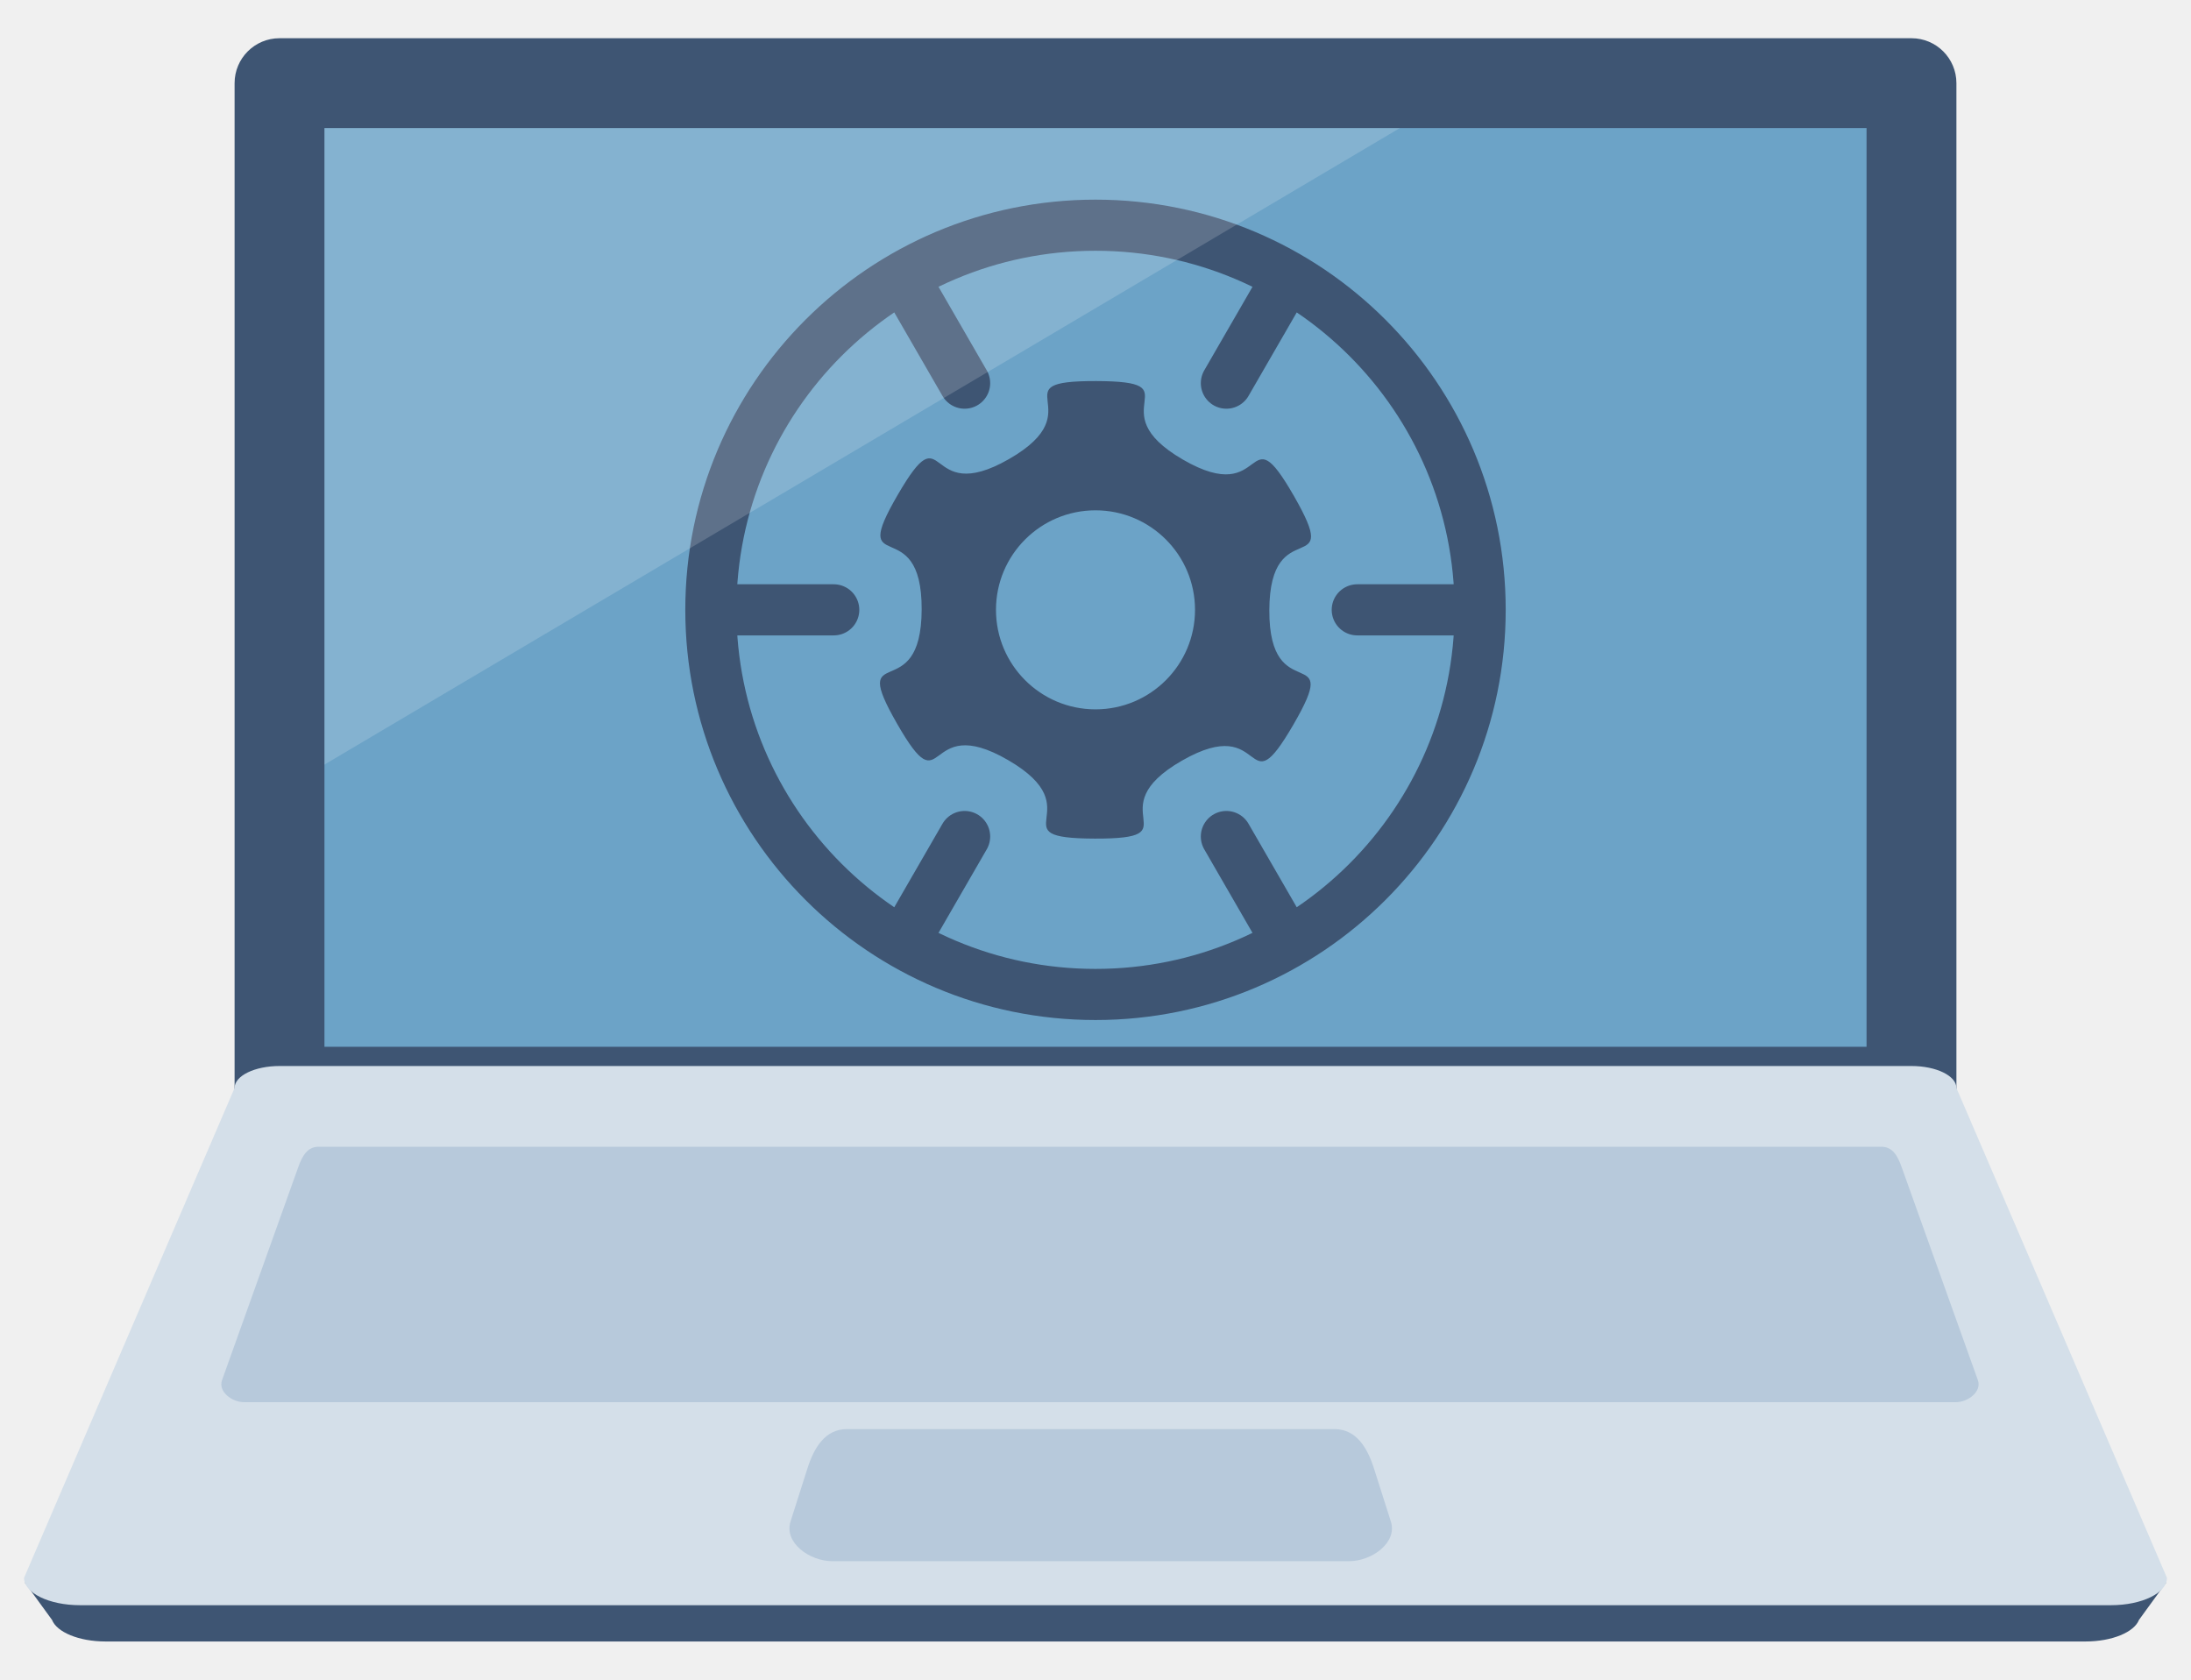
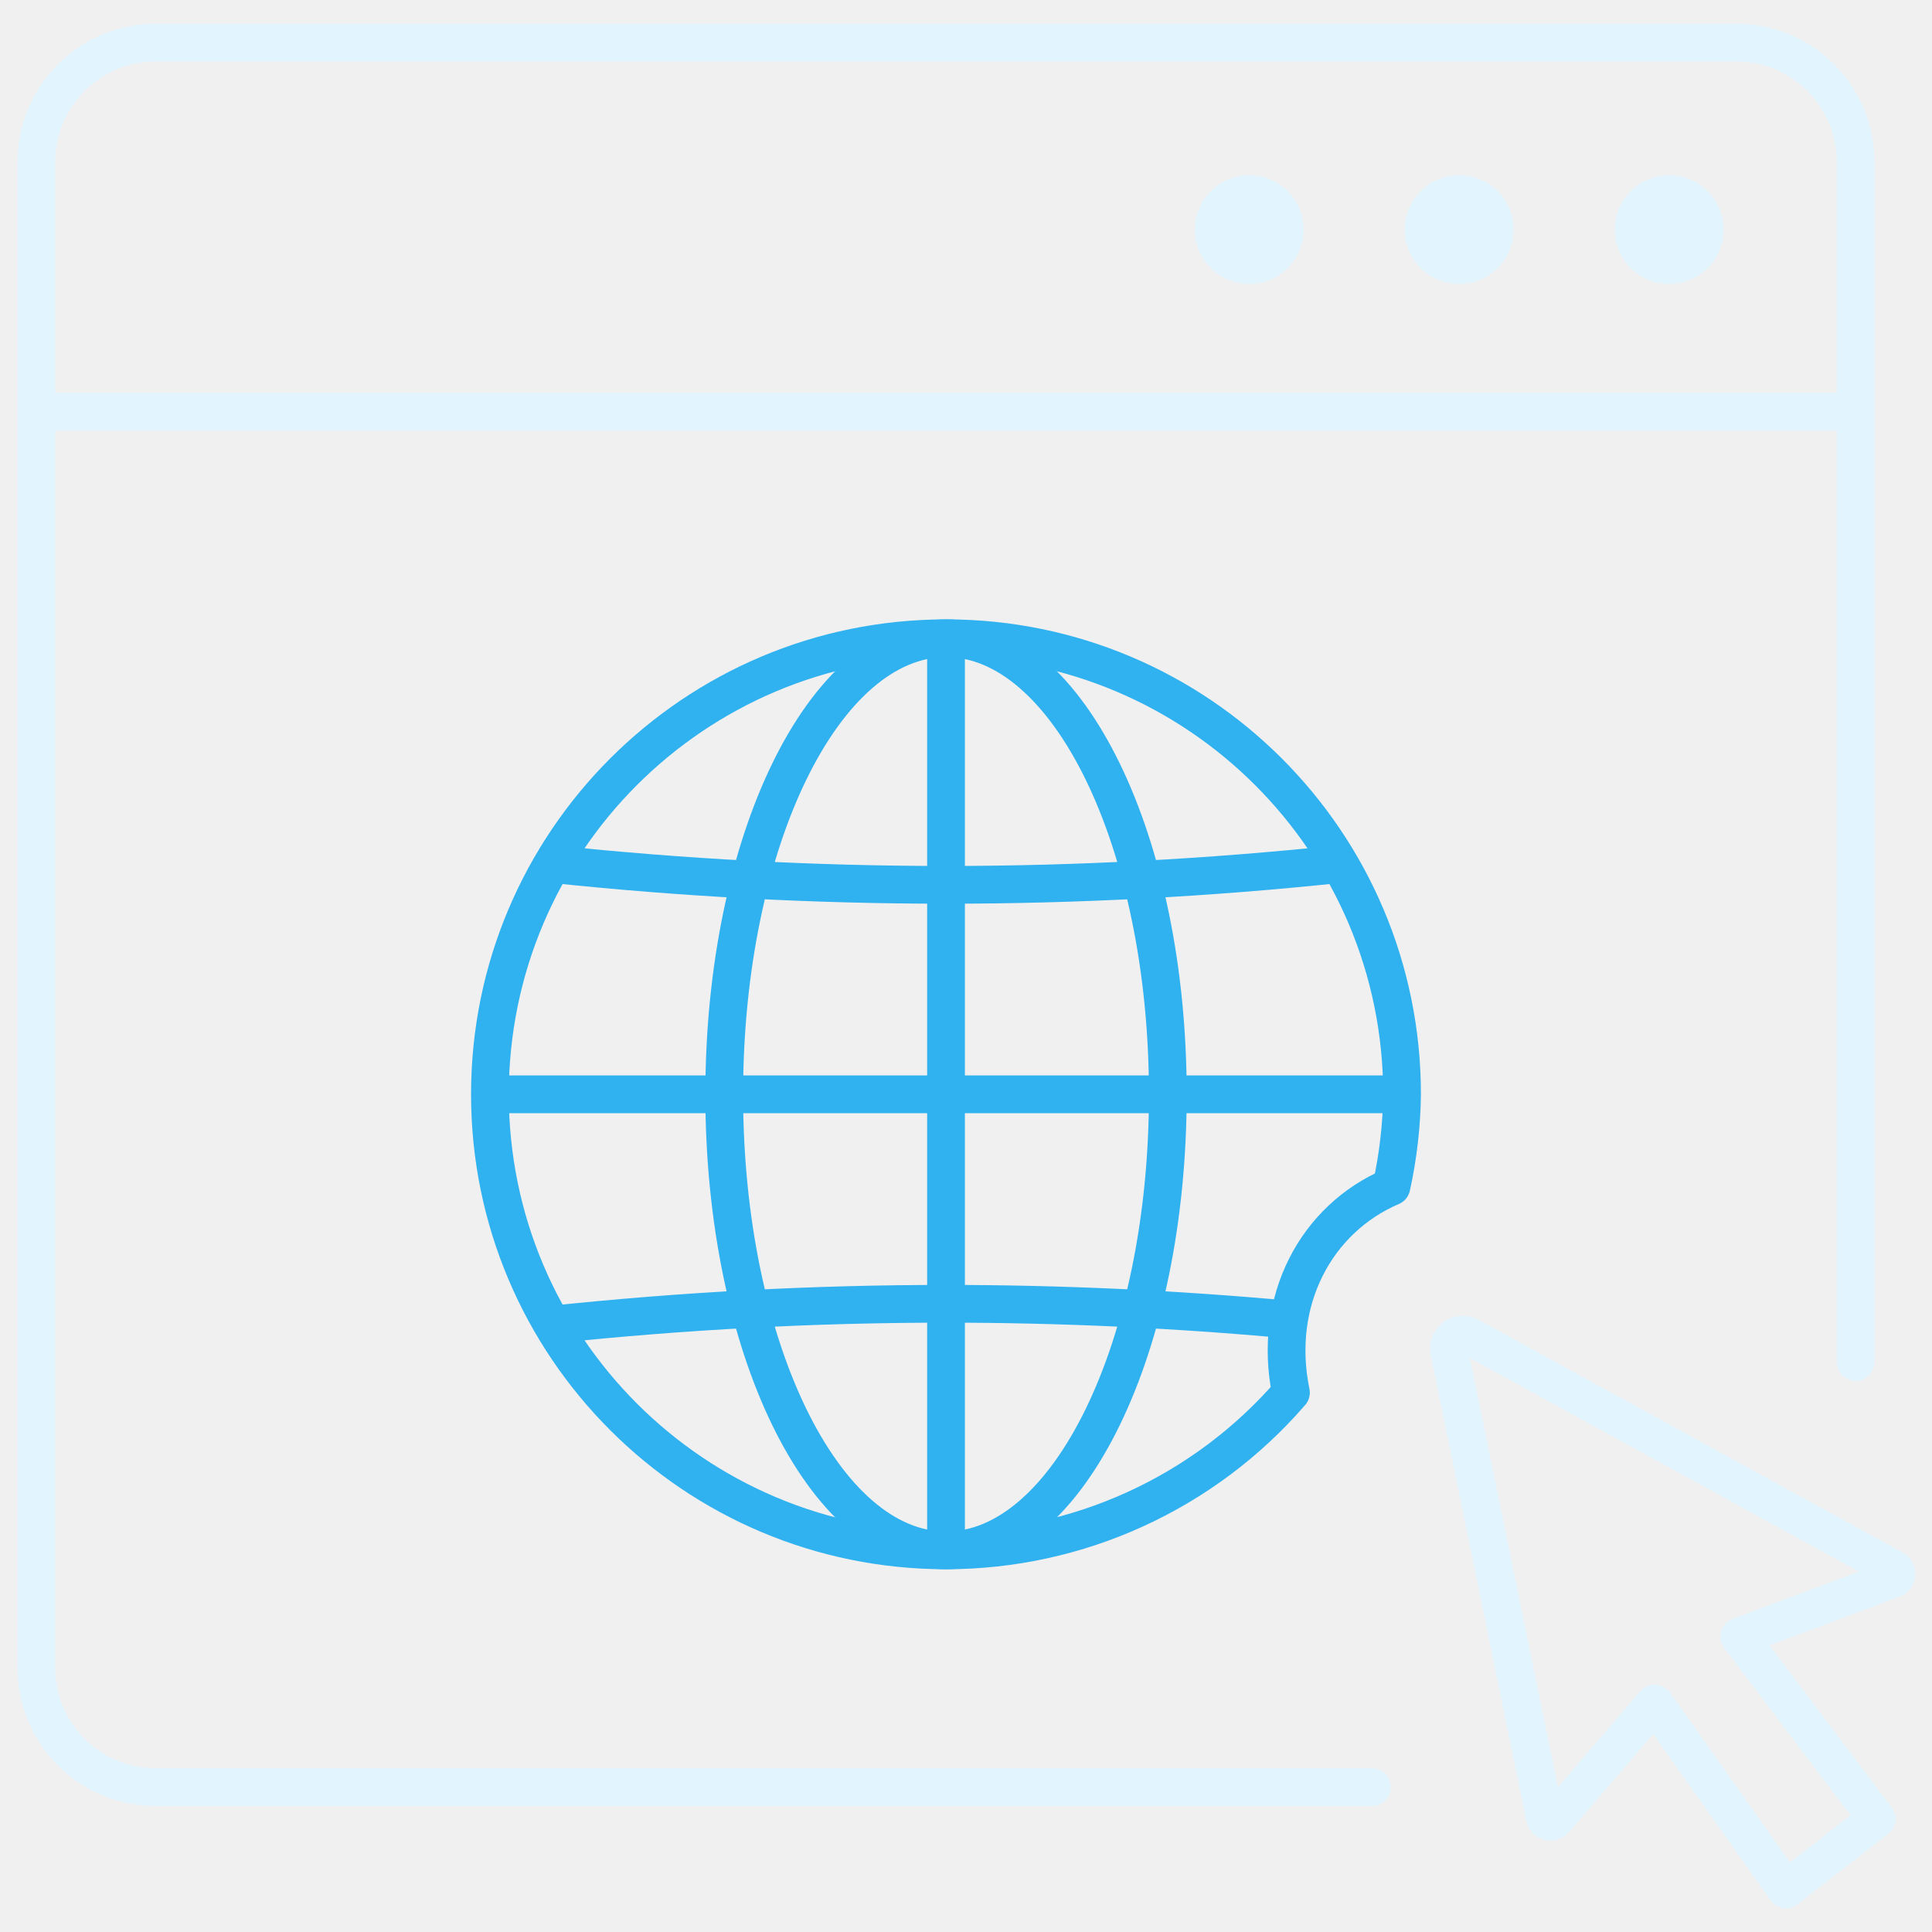
- <svg xmlns="http://www.w3.org/2000/svg" width="3000" height="2300" viewBox="0 0 793.75 608.542" version="1.1" id="svg8">
-   <defs id="defs2" />
-   <rect style="fill:#6ca3c7;fill-opacity:1;fill-rule:nonzero;stroke:none;stroke-width:34.272;stroke-linecap:round;stroke-linejoin:round;stroke-miterlimit:4;stroke-dasharray:none;stroke-dashoffset:0;stroke-opacity:1;paint-order:markers stroke fill" id="rect847" width="588.202" height="350.437" x="102.774" y="37.603" />
-   <path id="path1" style="fill:#3e5573;fill-opacity:1;stroke:none;stroke-width:1.357;stroke-linecap:round;stroke-linejoin:round" d="m 397.107,138.057 c -36.079,-0.101 -0.271,10.303 -31.567,28.255 -31.296,17.952 -22.199,-18.21 -40.326,12.985 -18.127,31.195 8.787,5.386 8.686,41.465 -0.101,36.079 -26.87,10.12 -8.918,41.416 17.952,31.296 9.058,-4.917 40.253,13.21 31.195,18.127 -4.67,28.33 31.408,28.431 36.079,0.101 0.271,-10.303 31.567,-28.255 31.296,-17.952 22.2,18.21 40.326,-12.985 18.127,-31.195 -8.787,-5.386 -8.687,-41.465 0.101,-36.079 26.87,-10.12 8.918,-41.416 -17.952,-31.296 -9.058,4.917 -40.253,-13.21 -31.195,-18.127 4.671,-28.33 -31.408,-28.431 z m -0.232,46.827 a 36.054,36.054 0 0 1 36.054,36.054 36.054,36.054 0 0 1 -36.054,36.054 36.054,36.054 0 0 1 -36.054,-36.054 36.054,36.054 0 0 1 36.054,-36.054 z" />
-   <circle style="fill:none;stroke-width:18.521;stroke-linecap:round;stroke-linejoin:round;stroke:#3e5573;stroke-opacity:1;stroke-dasharray:none" id="path2" cx="396.875" cy="220.938" r="139.348" />
-   <path style="fill:none;stroke:#3e5573;stroke-width:18.521;stroke-linecap:round;stroke-linejoin:round;stroke-dasharray:none;stroke-opacity:1" d="m 464.61,338.259 -20.32,-35.195 m -94.831,-164.252 -20.32,-35.195" id="path5" />
-   <path style="fill:#ffffff;fill-opacity:0.167;fill-rule:nonzero;stroke:none;stroke-width:50.62;stroke-linecap:round;stroke-linejoin:round;stroke-miterlimit:4;stroke-dasharray:none;stroke-dashoffset:0;stroke-opacity:1;paint-order:markers stroke fill" d="m 130.676,37.603 -27.902,6.212 V 285.737 L 521.992,37.603 Z" id="path856" />
-   <path style="color:#000000;font-style:normal;font-variant:normal;font-weight:normal;font-stretch:normal;font-size:medium;line-height:normal;font-family:sans-serif;font-variant-ligatures:normal;font-variant-position:normal;font-variant-caps:normal;font-variant-numeric:normal;font-variant-alternates:normal;font-feature-settings:normal;text-indent:0;text-align:start;text-decoration:none;text-decoration-line:none;text-decoration-style:solid;text-decoration-color:#000000;letter-spacing:normal;word-spacing:normal;text-transform:none;writing-mode:lr-tb;direction:ltr;text-orientation:mixed;dominant-baseline:auto;baseline-shift:baseline;text-anchor:start;white-space:normal;shape-padding:0;clip-rule:nonzero;display:inline;overflow:visible;visibility:visible;isolation:auto;mix-blend-mode:normal;color-interpolation:sRGB;color-interpolation-filters:linearRGB;solid-color:#000000;solid-opacity:1;vector-effect:none;fill:#3e5573;fill-opacity:1;fill-rule:nonzero;stroke:none;stroke-width:32.551;stroke-linecap:round;stroke-linejoin:round;stroke-miterlimit:4;stroke-dasharray:none;stroke-dashoffset:0;stroke-opacity:1;paint-order:markers stroke fill;color-rendering:auto;image-rendering:auto;shape-rendering:auto;text-rendering:auto;enable-background:accumulate" d="M 101.263,13.848 A 16.277,16.277 0 0 0 84.987,30.124 v 365.395 a 16.277,16.277 0 0 0 16.276,16.276 h 591.225 a 16.277,16.277 0 0 0 16.276,-16.276 V 30.124 A 16.277,16.277 0 0 0 692.487,13.848 Z M 117.538,46.399 H 676.212 V 379.244 H 117.538 Z" id="rect826" />
-   <path style="color:#000000;font-style:normal;font-variant:normal;font-weight:normal;font-stretch:normal;font-size:medium;line-height:normal;font-family:sans-serif;font-variant-ligatures:normal;font-variant-position:normal;font-variant-caps:normal;font-variant-numeric:normal;font-variant-alternates:normal;font-feature-settings:normal;text-indent:0;text-align:start;text-decoration:none;text-decoration-line:none;text-decoration-style:solid;text-decoration-color:#000000;letter-spacing:normal;word-spacing:normal;text-transform:none;writing-mode:lr-tb;direction:ltr;text-orientation:mixed;dominant-baseline:auto;baseline-shift:baseline;text-anchor:start;white-space:normal;shape-padding:0;clip-rule:nonzero;display:inline;overflow:visible;visibility:visible;isolation:auto;mix-blend-mode:normal;color-interpolation:sRGB;color-interpolation-filters:linearRGB;solid-color:#000000;solid-opacity:1;vector-effect:none;fill:#3e5573;fill-opacity:1;fill-rule:nonzero;stroke:none;stroke-width:22.176;stroke-linecap:round;stroke-linejoin:round;stroke-miterlimit:4;stroke-dasharray:none;stroke-dashoffset:0;stroke-opacity:1;paint-order:markers stroke fill;color-rendering:auto;image-rendering:auto;shape-rendering:auto;text-rendering:auto;enable-background:accumulate" d="m 108.71,418.195 c -8.762,4.3e-4 -15.865,3.469 -15.866,7.749 l -62.309,144.985 -21.54,2.4 9.835,13.526 h 0.005 c 1.732,4.463 9.754,7.838 19.395,7.839 H 755.52 c 9.641,0 17.663,-3.376 19.395,-7.839 h 0.005 l 9.835,-13.526 -21.54,-2.4 -62.309,-144.985 c 0,-4.28 -7.104,-7.748 -15.866,-7.749 z" id="path849" />
-   <path style="color:#000000;font-style:normal;font-variant:normal;font-weight:normal;font-stretch:normal;font-size:medium;line-height:normal;font-family:sans-serif;font-variant-ligatures:normal;font-variant-position:normal;font-variant-caps:normal;font-variant-numeric:normal;font-variant-alternates:normal;font-feature-settings:normal;text-indent:0;text-align:start;text-decoration:none;text-decoration-line:none;text-decoration-style:solid;text-decoration-color:#000000;letter-spacing:normal;word-spacing:normal;text-transform:none;writing-mode:lr-tb;direction:ltr;text-orientation:mixed;dominant-baseline:auto;baseline-shift:baseline;text-anchor:start;white-space:normal;shape-padding:0;clip-rule:nonzero;display:inline;overflow:visible;visibility:visible;isolation:auto;mix-blend-mode:normal;color-interpolation:sRGB;color-interpolation-filters:linearRGB;solid-color:#000000;solid-opacity:1;vector-effect:none;fill:#d4dfe9;fill-opacity:1;fill-rule:nonzero;stroke:none;stroke-width:22.749;stroke-linecap:round;stroke-linejoin:round;stroke-miterlimit:4;stroke-dasharray:none;stroke-dashoffset:0;stroke-opacity:1;paint-order:markers stroke fill;color-rendering:auto;image-rendering:auto;shape-rendering:auto;text-rendering:auto;enable-background:accumulate" d="m 101.263,386.205 c -8.988,4.4e-4 -16.275,3.559 -16.276,7.949 L 8.705,571.652 c 0.001,5.464 9.069,9.893 20.256,9.894 H 764.789 c 11.187,-5.4e-4 20.255,-4.43 20.256,-9.894 L 708.763,394.155 c -8.9e-4,-4.39 -7.287,-7.949 -16.276,-7.949 z" id="rect828" />
-   <path style="fill:#b7c9db;fill-opacity:1;fill-rule:nonzero;stroke:none;stroke-width:37.85;stroke-linecap:round;stroke-linejoin:round;stroke-miterlimit:4;stroke-dasharray:none;stroke-dashoffset:0;stroke-opacity:1;paint-order:markers stroke fill" d="m 306.83,517.754 h 176.608 c 7.953,0 11.944,6.777 14.355,14.355 l 6.09,19.14 c 2.408,7.567 -6.782,14.355 -15.206,14.355 H 301.592 c -8.424,0 -17.614,-6.788 -15.206,-14.355 l 6.09,-19.14 c 2.411,-7.578 6.402,-14.355 14.355,-14.355 z" id="rect838" />
-   <path style="fill:#b7c9db;fill-opacity:1;fill-rule:nonzero;stroke:none;stroke-width:32.551;stroke-linecap:round;stroke-linejoin:round;stroke-miterlimit:4;stroke-dasharray:none;stroke-dashoffset:0;stroke-opacity:1;paint-order:markers stroke fill" d="m 115.384,415.453 h 566.21 c 4.045,0 5.87,3.299 7.302,7.302 l 27.639,77.245 c 1.493,4.171 -3.567,7.997 -7.997,7.997 H 88.44 c -4.43,0 -9.49,-3.826 -7.997,-7.997 l 27.639,-77.245 c 1.385,-3.871 3.257,-7.302 7.302,-7.302 z" id="rect844" />
-   <path style="fill:none;stroke:#3e5573;stroke-width:18.521;stroke-linecap:round;stroke-linejoin:round;stroke-dasharray:none;stroke-opacity:1" d="m 261.404,220.938 40.64,0 m 189.662,0 40.64,0" id="path3" />
-   <path style="fill:none;stroke:#3e5573;stroke-width:18.521;stroke-linecap:round;stroke-linejoin:round;stroke-dasharray:none;stroke-opacity:1" d="m 329.14,338.259 20.32,-35.195 m 94.831,-164.252 20.32,-35.195" id="path4" />
+ <svg xmlns="http://www.w3.org/2000/svg" width="256" height="256" viewBox="0 0 67.733 67.733" version="1.1" id="svg1" xml:space="preserve">
+   <defs id="defs1" />
+   <g id="layer1">
+     <path style="fill:none;fill-opacity:1;stroke:#e2f4fd;stroke-width:1.323;stroke-linecap:butt;stroke-linejoin:round;stroke-dasharray:none;stroke-opacity:1;paint-order:markers fill stroke" d="M 65.057,14.428 H 1.274" id="path1" />
+     <circle style="fill:#e2f4fd;fill-opacity:1;stroke:none;stroke-width:1.323;stroke-linecap:round;stroke-linejoin:round;stroke-dasharray:none;stroke-opacity:1;paint-order:markers fill stroke" id="path2" cx="58.518" cy="8.05" r="1.907" />
+     <circle style="fill:#e2f4fd;fill-opacity:1;stroke:none;stroke-width:1.323;stroke-linecap:round;stroke-linejoin:round;stroke-dasharray:none;stroke-opacity:1;paint-order:markers fill stroke" id="circle2" cx="51.157" cy="8.05" r="1.907" />
+     <circle style="fill:#e2f4fd;fill-opacity:1;stroke:none;stroke-width:1.323;stroke-linecap:round;stroke-linejoin:round;stroke-dasharray:none;stroke-opacity:1;paint-order:markers fill stroke" id="circle3" cx="43.796" cy="8.05" r="1.907" />
+     <path id="path3" style="fill:none;fill-opacity:1;stroke:#30b1f0;stroke-width:1.323;stroke-linecap:round;stroke-linejoin:round;stroke-dasharray:none;stroke-opacity:1;paint-order:markers fill stroke" d="m 33.165,22.376 c -8.831,3e-5 -15.989,7.159 -15.989,15.989 3e-5,8.831 7.159,15.989 15.989,15.989 4.643,-3.77e-4 9.056,-2.019 12.093,-5.531 -0.663,-3.225 0.89,-6.095 3.524,-7.221 0.234,-1.064 0.359,-2.148 0.372,-3.238 -3e-5,-8.831 -7.159,-15.989 -15.989,-15.989 z" />
+     <path style="fill:none;fill-opacity:1;stroke:#30b1f0;stroke-width:1.323;stroke-linecap:butt;stroke-linejoin:round;stroke-dasharray:none;stroke-opacity:1;paint-order:markers fill stroke" d="M 17.176,38.365 H 49.155" id="path4" />
+     <ellipse style="fill:none;fill-opacity:1;stroke:#30b1f0;stroke-width:1.323;stroke-linecap:round;stroke-linejoin:round;stroke-dasharray:none;stroke-opacity:1;paint-order:markers fill stroke" id="circle4" cx="33.166" cy="38.365" rx="7.776" ry="15.989" />
+     <path style="fill:none;fill-opacity:1;stroke:#30b1f0;stroke-width:1.323;stroke-linecap:butt;stroke-linejoin:round;stroke-dasharray:none;stroke-opacity:1;paint-order:markers fill stroke" d="M 33.166,22.376 V 54.354" id="path5" />
+     <path style="fill:none;fill-opacity:1;stroke:#30b1f0;stroke-width:1.323;stroke-linecap:butt;stroke-linejoin:round;stroke-dasharray:none;stroke-opacity:1;paint-order:markers fill stroke" d="m 46.967,30.292 c -9.201,0.972 -18.402,0.972 -27.603,0" id="path6" />
+     <path id="path7" style="fill:none;fill-opacity:1;stroke:#30b1f0;stroke-width:1.323;stroke-linecap:butt;stroke-linejoin:round;stroke-dasharray:none;stroke-opacity:1;paint-order:markers fill stroke" d="m 45.177,46.261 c -4.004,-0.368 -8.008,-0.552 -12.012,-0.552 -4.601,0 -9.201,0.243 -13.802,0.729" />
+     <path style="fill:none;fill-opacity:1;stroke:#e2f4fd;stroke-width:1.353;stroke-linecap:butt;stroke-linejoin:round;stroke-dasharray:none;stroke-opacity:1;paint-order:markers fill stroke" d="m 134.693,60.379 5.517,-2.065 a 0.192,0.192 94.117 0 0 0.025,-0.348 l -15.215,-8.35 a 0.497,0.497 143.58 0 0 -0.727,0.536 l 3.428,16.705 a 0.205,0.205 14.535 0 0 0.356,0.092 l 3.582,-4.17 4.708,6.667 3.254,-2.528 z" id="path8" transform="matrix(0.9776955,0,0,0.9776955,-70.7127,-1.658648)" />
+     <path id="rect1" style="fill:none;fill-opacity:1;stroke:#e2f4fd;stroke-width:1.323;stroke-linecap:round;stroke-linejoin:round;stroke-dasharray:none;stroke-opacity:1;paint-order:markers fill stroke" d="M 65.056,47.749 V 5.688 c 0,-2.323 -1.87,-4.194 -4.194,-4.194 H 5.468 c -2.323,0 -4.194,1.871 -4.194,4.194 V 58.461 c 0,2.323 1.871,4.194 4.194,4.194 H 48.097" />
+   </g>
</svg>
